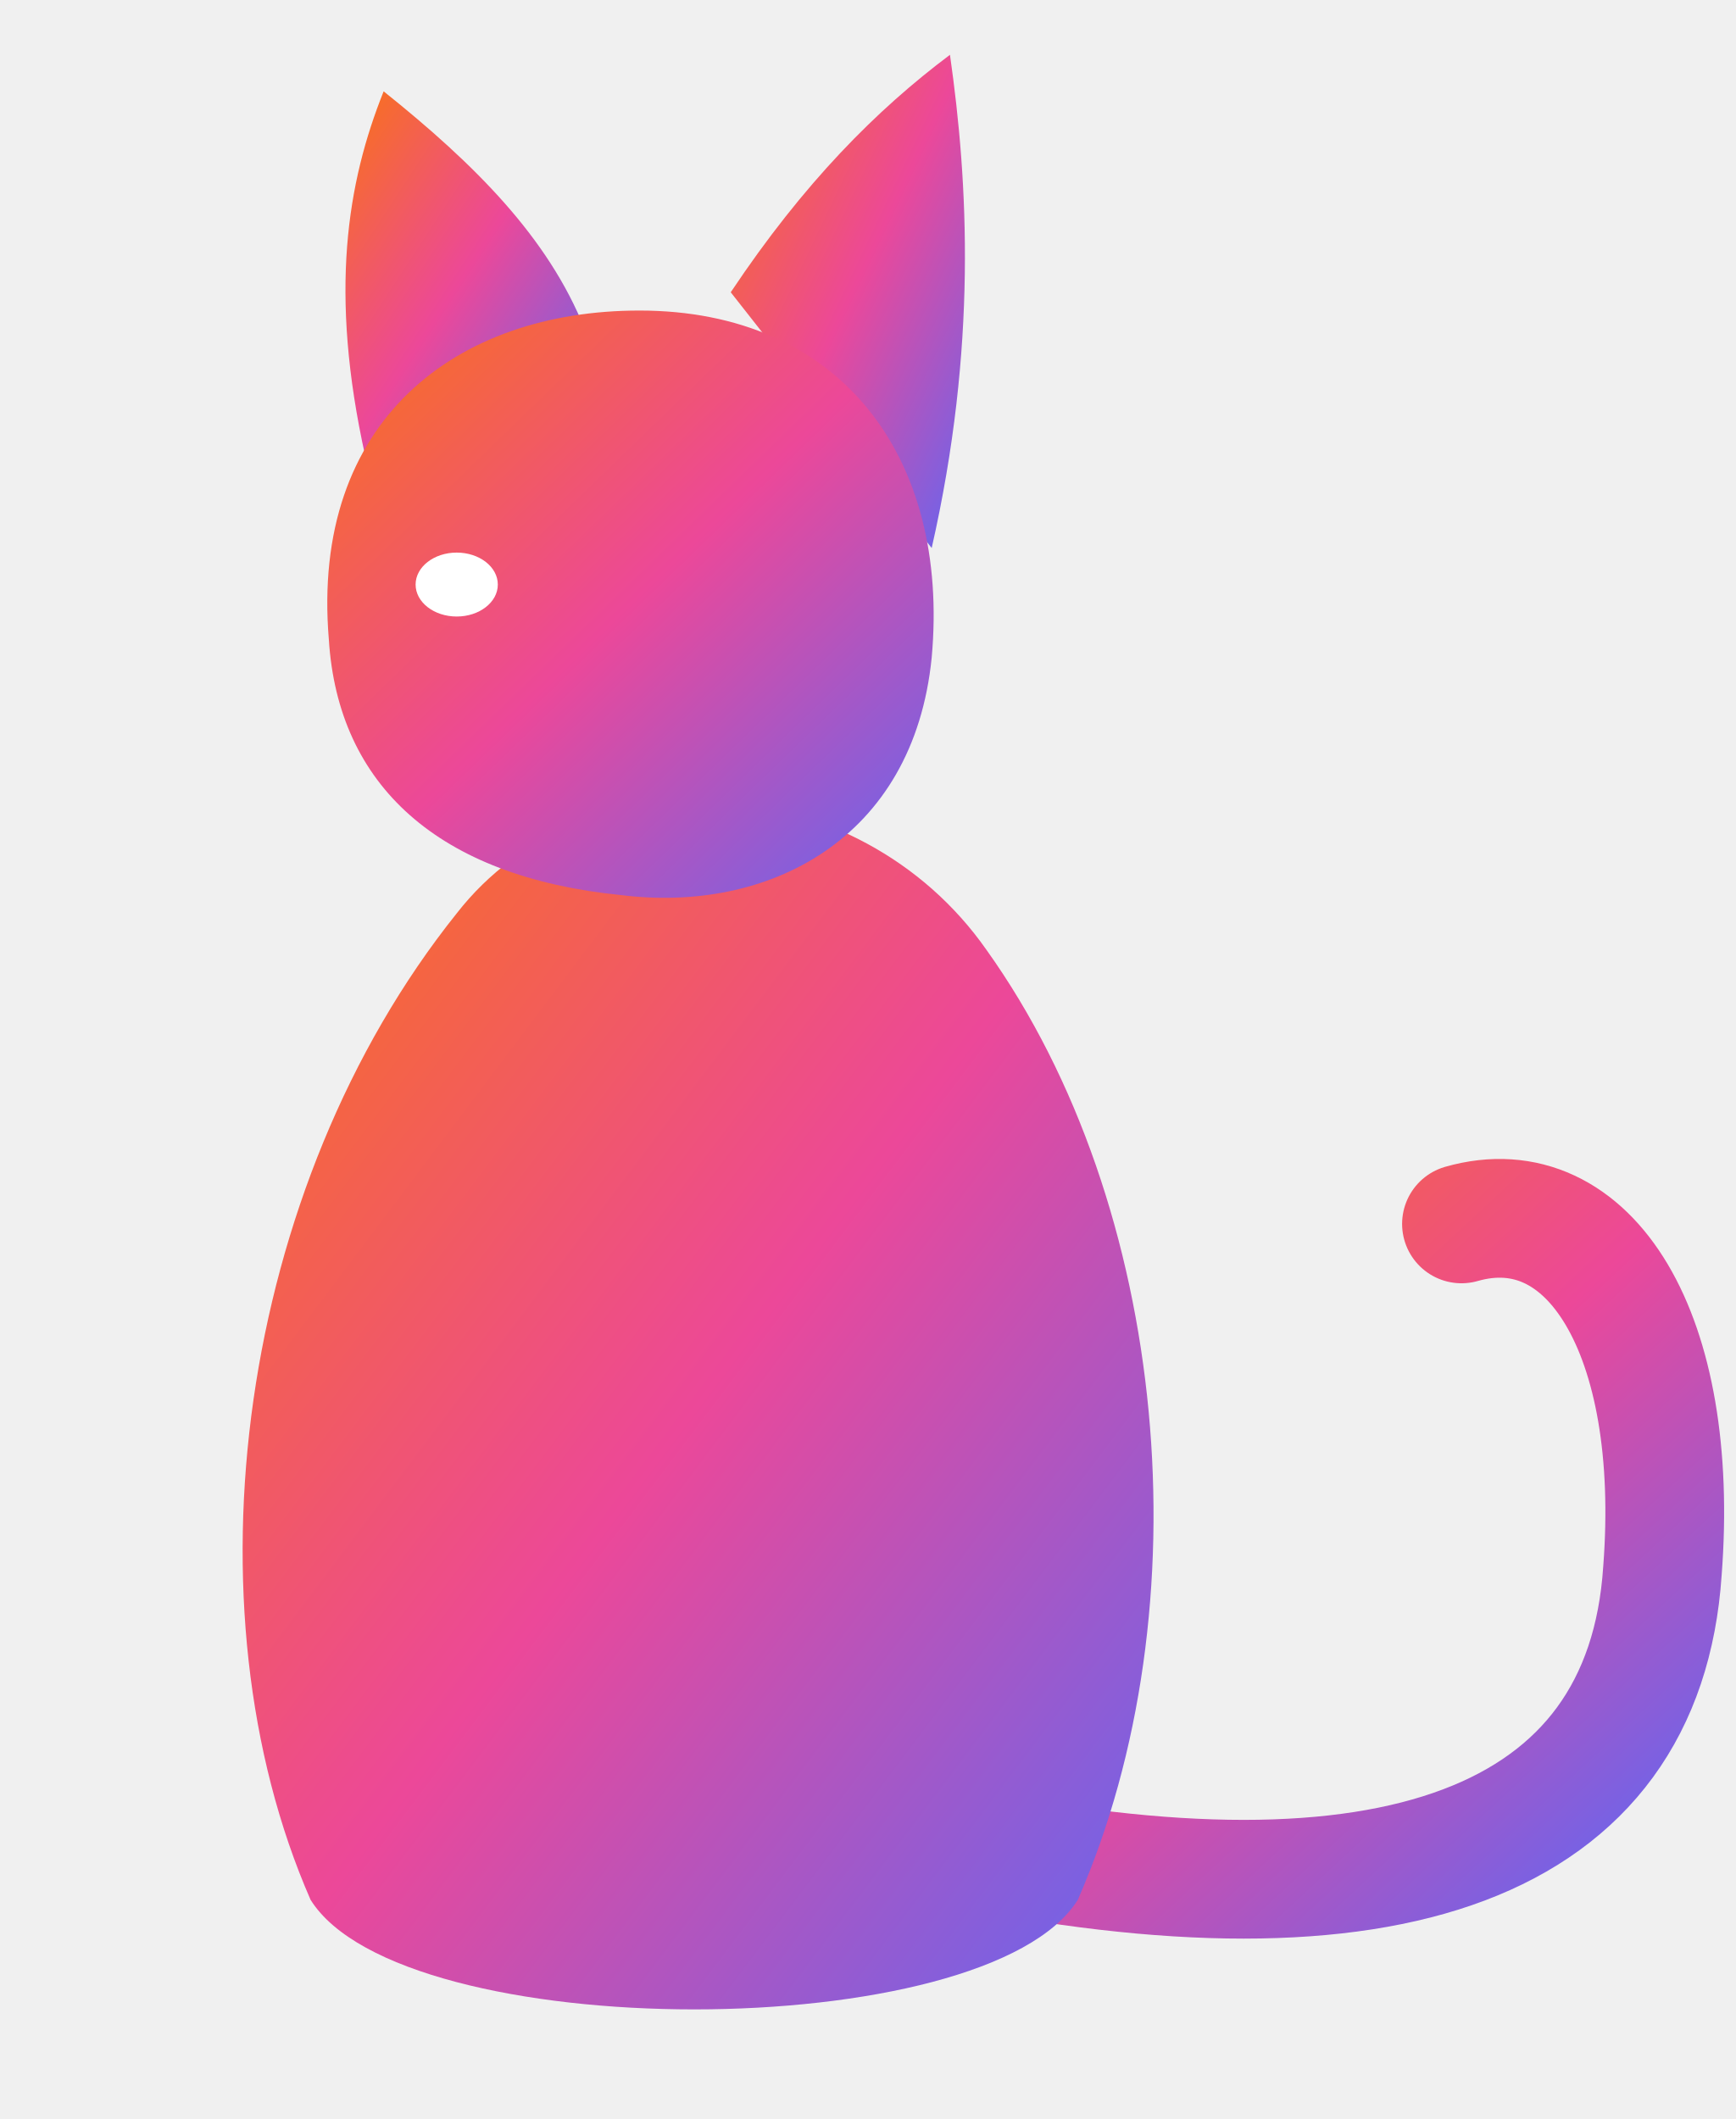
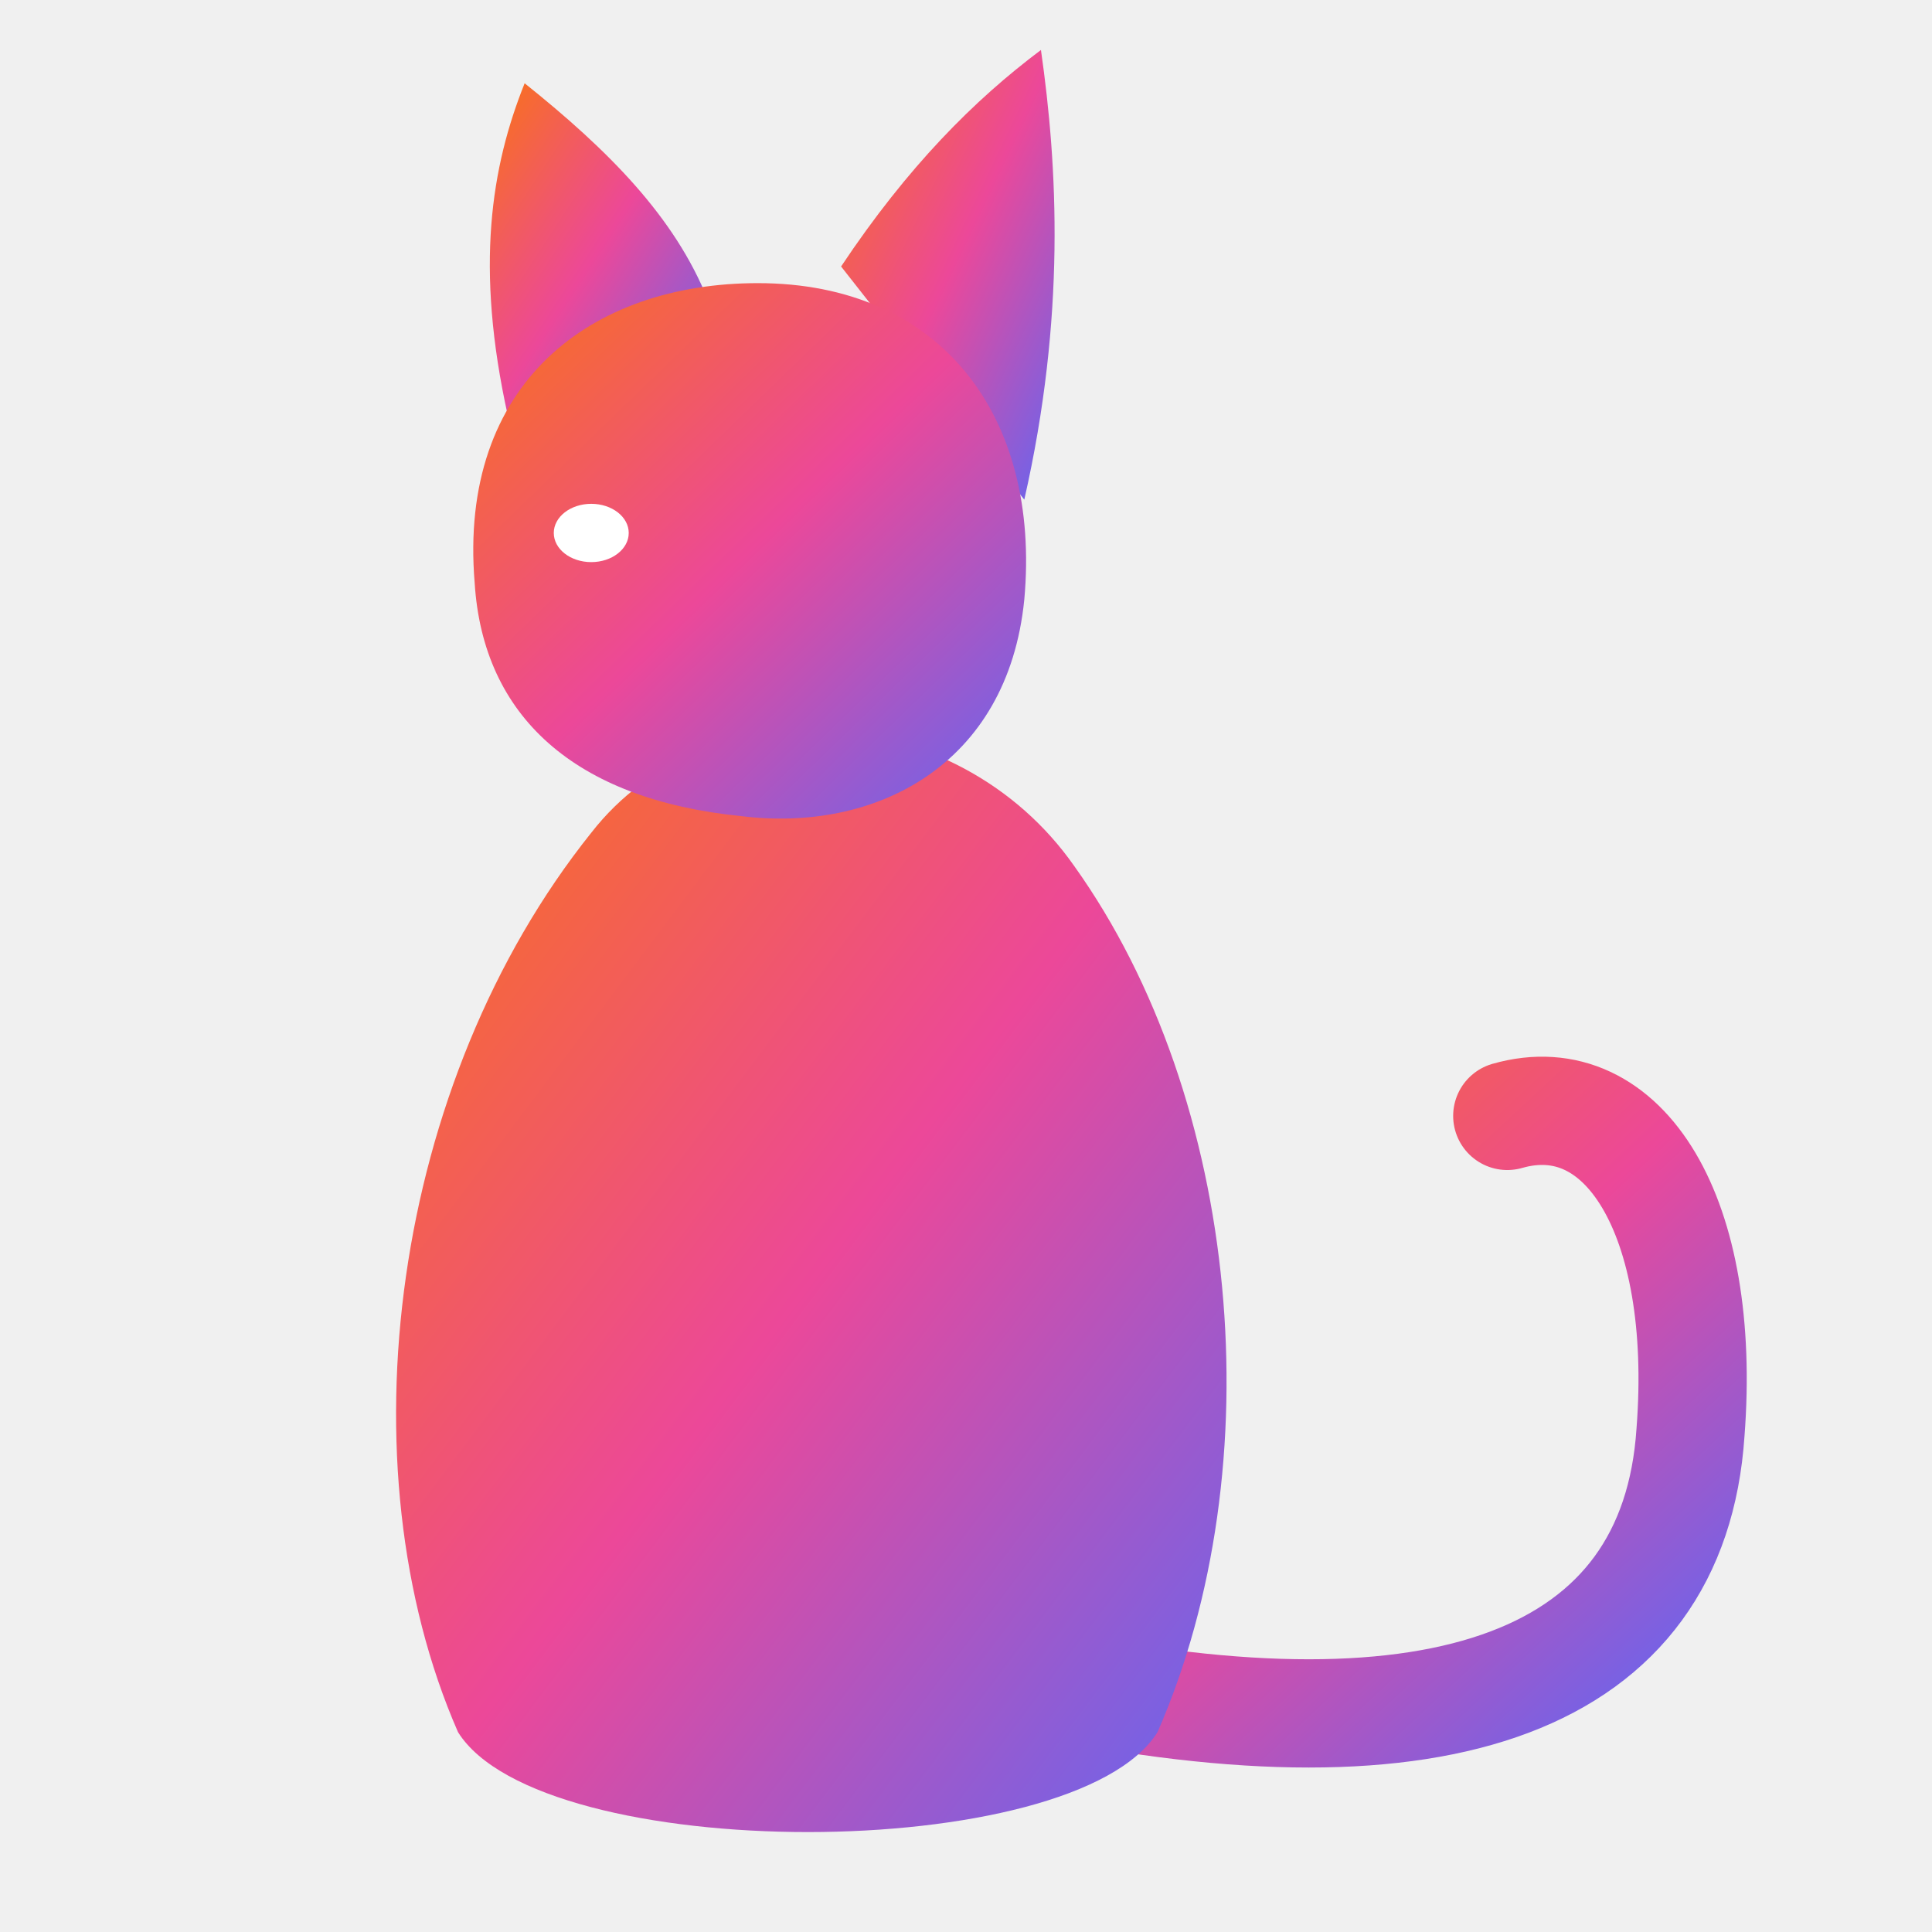
- <svg xmlns="http://www.w3.org/2000/svg" viewBox="24 20 190 232">
+ <svg xmlns="http://www.w3.org/2000/svg" viewBox="3 20 232 232">
  <defs>
    <linearGradient id="g" x1="0" y1="0" x2="1" y2="1">
      <stop offset="0" stop-color="#f97316" />
      <stop offset="0.5" stop-color="#ec4899" />
      <stop offset="1" stop-color="#6366f1" />
    </linearGradient>
  </defs>
  <path d="M128 222 C176 232 204 222 206 192 C208 166 198 150 184 154" fill="none" stroke="url(#g)" stroke-width="13" stroke-linecap="round" />
  <g fill="url(#g)">
    <path d="M58 228 C44 196 50 150 74 120 C88 102 118 104 132 124 C152 152 156 196 142 228 C132 244 68 244 58 228 Z" />
    <path d="M104 52 C112 40 120 32 128 26 C130 40 131 58 126 80 Z" />
    <path d="M64 70 C60 52 62 40 66 30 C76 38 84 46 88 56 Z" />
    <path d="M60 90 C58 66 74 54 94 54 C116 54 128 70 126 92 C124 112 108 120 92 118 C72 116 61 106 60 90 Z" />
  </g>
  <ellipse cx="74" cy="84" rx="4.5" ry="3.5" fill="#fff" />
</svg>
